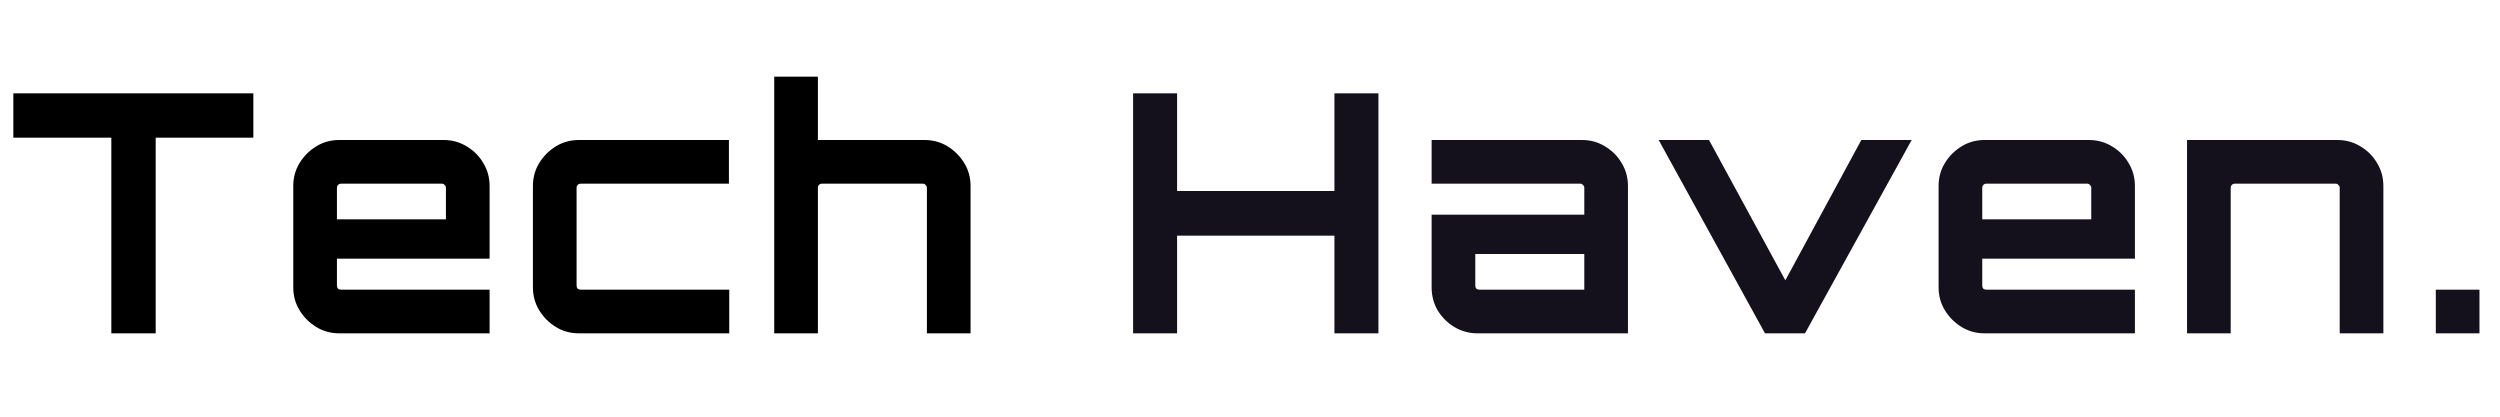
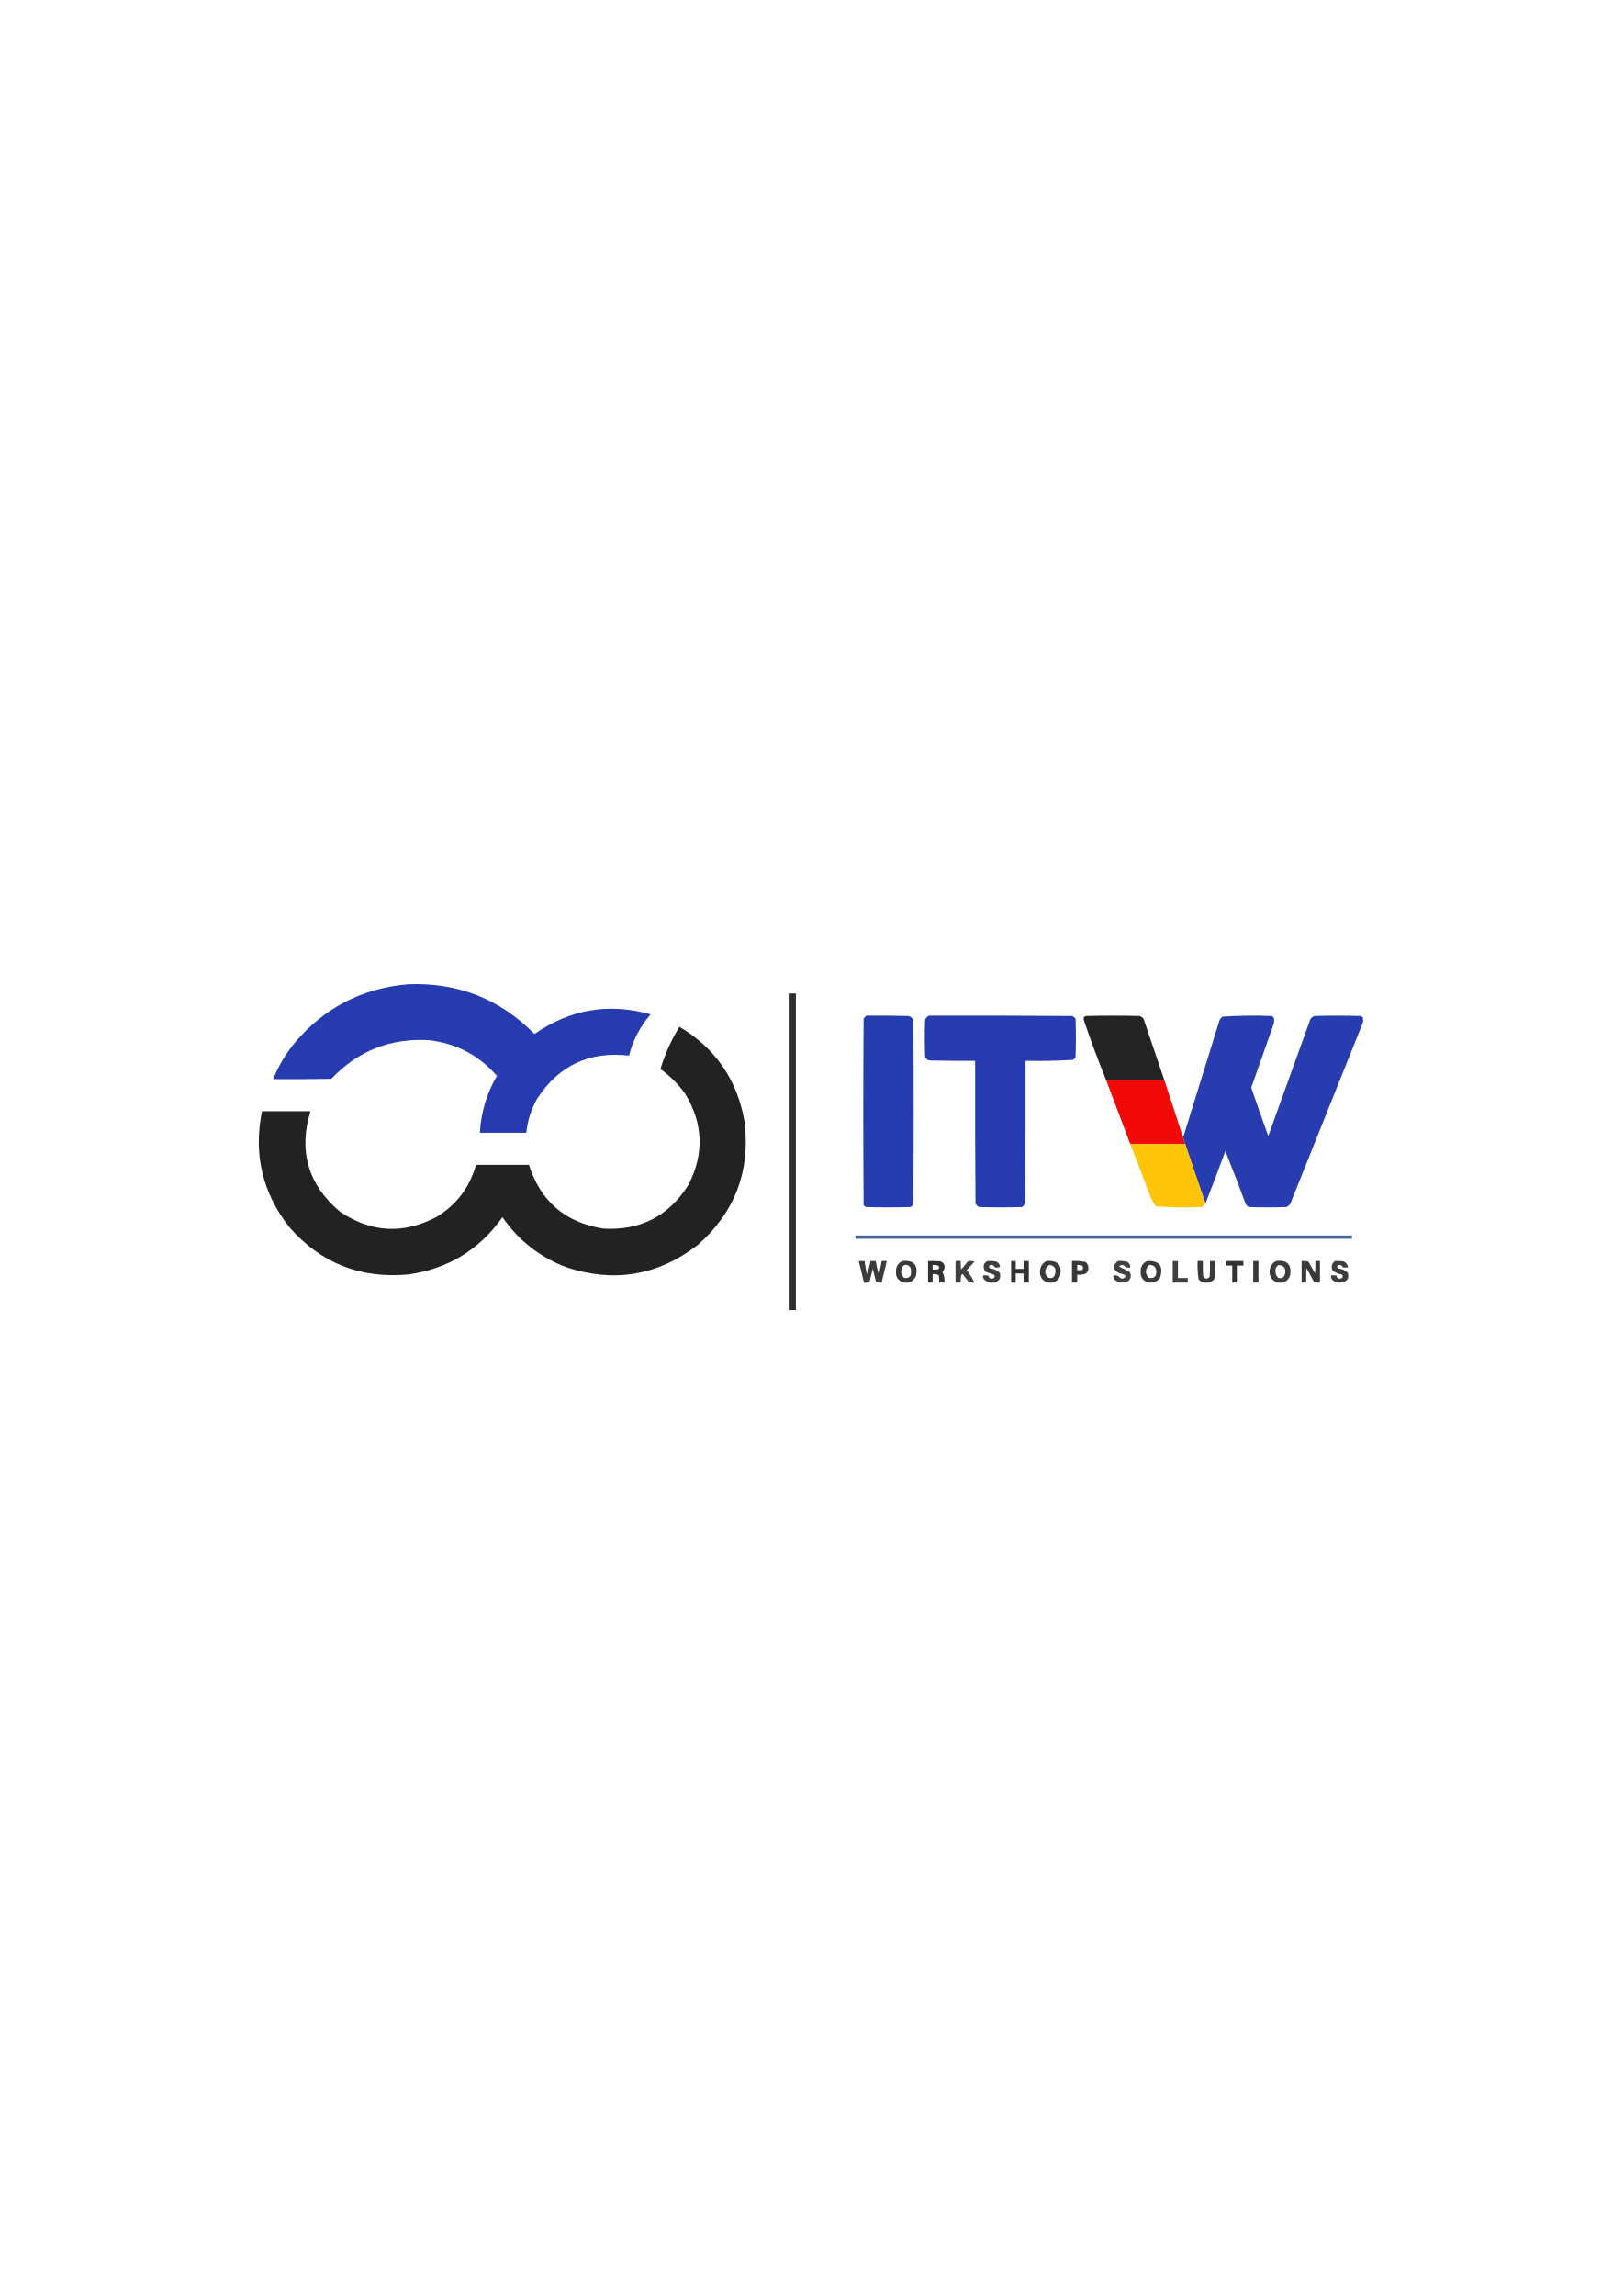
- <svg xmlns="http://www.w3.org/2000/svg" width="180" height="30" viewBox="0 0 180 30" fill="none">
-   <path d="M8.016 24V9.912H0.96V6.72H18.241V9.912H11.209V24H8.016ZM24.427 24C23.819 24 23.267 23.848 22.771 23.544C22.275 23.24 21.875 22.84 21.571 22.344C21.267 21.848 21.115 21.296 21.115 20.688V13.392C21.115 12.784 21.267 12.232 21.571 11.736C21.875 11.24 22.275 10.84 22.771 10.536C23.267 10.232 23.819 10.08 24.427 10.08H31.939C32.547 10.08 33.099 10.232 33.595 10.536C34.107 10.84 34.507 11.24 34.795 11.736C35.099 12.232 35.251 12.784 35.251 13.392V18.624H24.259V20.568C24.259 20.648 24.283 20.72 24.331 20.784C24.395 20.832 24.467 20.856 24.547 20.856H35.251V24H24.427ZM24.259 15.792H32.107V13.512C32.107 13.432 32.075 13.368 32.011 13.32C31.963 13.256 31.899 13.224 31.819 13.224H24.547C24.467 13.224 24.395 13.256 24.331 13.32C24.283 13.368 24.259 13.432 24.259 13.512V15.792ZM41.682 24C41.074 24 40.522 23.848 40.026 23.544C39.53 23.24 39.13 22.84 38.826 22.344C38.522 21.848 38.37 21.296 38.37 20.688V13.392C38.37 12.784 38.522 12.232 38.826 11.736C39.13 11.24 39.53 10.84 40.026 10.536C40.522 10.232 41.074 10.08 41.682 10.08H52.482V13.224H41.802C41.722 13.224 41.65 13.256 41.586 13.32C41.538 13.368 41.514 13.432 41.514 13.512V20.568C41.514 20.648 41.538 20.72 41.586 20.784C41.65 20.832 41.722 20.856 41.802 20.856H52.506V24H41.682ZM55.744 24V5.52H58.888V10.08H66.568C67.176 10.08 67.728 10.232 68.224 10.536C68.72 10.84 69.12 11.24 69.424 11.736C69.728 12.232 69.88 12.784 69.88 13.392V24H66.736V13.512C66.736 13.432 66.704 13.368 66.64 13.32C66.592 13.256 66.528 13.224 66.448 13.224H59.176C59.096 13.224 59.024 13.256 58.96 13.32C58.912 13.368 58.888 13.432 58.888 13.512V24H55.744Z" fill="black" />
-   <path d="M81.583 24V6.72H84.751V13.752H96.079V6.72H99.247V24H96.079V16.968H84.751V24H81.583ZM106.389 24C105.781 24 105.221 23.848 104.709 23.544C104.213 23.24 103.813 22.84 103.509 22.344C103.221 21.848 103.077 21.296 103.077 20.688V15.456H114.069V13.512C114.069 13.432 114.037 13.368 113.973 13.32C113.925 13.256 113.861 13.224 113.781 13.224H103.077V10.08H113.901C114.509 10.08 115.061 10.232 115.557 10.536C116.069 10.84 116.469 11.24 116.757 11.736C117.061 12.232 117.213 12.784 117.213 13.392V24H106.389ZM106.509 20.856H114.069V18.288H106.221V20.568C106.221 20.648 106.245 20.72 106.293 20.784C106.357 20.832 106.429 20.856 106.509 20.856ZM127.08 24L119.424 10.08H123.048L128.544 20.184L134.016 10.08H137.64L129.96 24H127.08ZM142.89 24C142.282 24 141.73 23.848 141.234 23.544C140.738 23.24 140.338 22.84 140.034 22.344C139.73 21.848 139.578 21.296 139.578 20.688V13.392C139.578 12.784 139.73 12.232 140.034 11.736C140.338 11.24 140.738 10.84 141.234 10.536C141.73 10.232 142.282 10.08 142.89 10.08H150.402C151.01 10.08 151.562 10.232 152.058 10.536C152.57 10.84 152.97 11.24 153.258 11.736C153.562 12.232 153.714 12.784 153.714 13.392V18.624H142.722V20.568C142.722 20.648 142.746 20.72 142.794 20.784C142.858 20.832 142.93 20.856 143.01 20.856H153.714V24H142.89ZM142.722 15.792H150.57V13.512C150.57 13.432 150.538 13.368 150.474 13.32C150.426 13.256 150.362 13.224 150.282 13.224H143.01C142.93 13.224 142.858 13.256 142.794 13.32C142.746 13.368 142.722 13.432 142.722 13.512V15.792ZM157.467 24V10.08H168.291C168.899 10.08 169.451 10.232 169.947 10.536C170.459 10.84 170.859 11.24 171.147 11.736C171.451 12.232 171.603 12.784 171.603 13.392V24H168.459V13.512C168.459 13.432 168.427 13.368 168.363 13.32C168.315 13.256 168.251 13.224 168.171 13.224H160.899C160.819 13.224 160.747 13.256 160.683 13.32C160.635 13.368 160.611 13.432 160.611 13.512V24H157.467ZM175.378 24V20.856H178.522V24H175.378Z" fill="#14111C" />
+ <svg xmlns="http://www.w3.org/2000/svg" version="1.1" width="2481px" height="3508px" style="shape-rendering:geometricPrecision; text-rendering:geometricPrecision; image-rendering:optimizeQuality; fill-rule:evenodd; clip-rule:evenodd">
+   <g>
+     <path style="opacity:0.985" fill="#2339af" d="M 623.5,1504.5 C 699.444,1501.41 763.944,1526.75 817,1580.5C 871.346,1542.58 930.513,1532.58 994.5,1550.5C 978.532,1568.76 967.532,1589.76 961.5,1613.5C 900.842,1606.58 854.009,1628.58 821,1679.5C 811.778,1695.67 806.278,1713 804.5,1731.5C 780.833,1731.5 757.167,1731.5 733.5,1731.5C 735.193,1700.39 743.859,1671.39 759.5,1644.5C 732.345,1613.25 698.012,1595.08 656.5,1590C 597.114,1586.38 547.114,1606.05 506.5,1649C 476.835,1649.5 447.169,1649.67 417.5,1649.5C 425.613,1629.55 436.447,1611.22 450,1594.5C 495.258,1540.62 553.091,1510.62 623.5,1504.5 Z" />
+   </g>
+   <g>
+     <path style="opacity:0.93" fill="#211f1e" d="M 1205.5,1518.5 C 1209.17,1518.5 1212.83,1518.5 1216.5,1518.5C 1216.5,1679.83 1216.5,1841.17 1216.5,2002.5C 1212.83,2002.5 1209.17,2002.5 1205.5,2002.5C 1205.5,1841.17 1205.5,1679.83 1205.5,1518.5 Z" />
+   </g>
+   <g>
+     <path style="opacity:0.991" fill="#2339af" d="M 1324.5,1552.5 C 1345.84,1552.33 1367.17,1552.5 1388.5,1553C 1392.11,1553.89 1394.61,1556.06 1396,1559.5C 1396.67,1652.83 1396.67,1746.17 1396,1839.5C 1395.6,1842.23 1394.1,1844.07 1391.5,1845C 1368.83,1845.67 1346.17,1845.67 1323.5,1845C 1321.67,1844.5 1320.5,1843.33 1320,1841.5C 1319.33,1746.83 1319.33,1652.17 1320,1557.5C 1321.02,1555.31 1322.52,1553.65 1324.5,1552.5 Z" />
+   </g>
+   <g>
+     <path style="opacity:0.986" fill="#2339af" d="M 1419.5,1552.5 C 1492.5,1552.33 1565.5,1552.5 1638.5,1553C 1640.94,1553.77 1642.77,1555.27 1644,1557.5C 1644.67,1576.83 1644.67,1596.17 1644,1615.5C 1643.22,1617.29 1642.05,1618.79 1640.5,1620C 1616.23,1621.47 1591.9,1621.97 1567.5,1621.5C 1567.67,1694.17 1567.5,1766.83 1567,1839.5C 1565.88,1841.62 1564.38,1843.46 1562.5,1845C 1540.5,1845.67 1518.5,1845.67 1496.5,1845C 1494,1843.83 1492.17,1842 1491,1839.5C 1490.5,1766.83 1490.33,1694.17 1490.5,1621.5C 1467.5,1621.67 1444.5,1621.5 1421.5,1621C 1417.47,1620.57 1414.97,1618.41 1414,1614.5C 1413.33,1595.83 1413.33,1577.17 1414,1558.5C 1415.36,1555.98 1417.19,1553.98 1419.5,1552.5 Z" />
+   </g>
+   <g>
+     <path style="opacity:0.984" fill="#221f1f" d="M 1779.5,1650.5 C 1749.83,1650.5 1720.17,1650.5 1690.5,1650.5C 1678.3,1620.39 1666.96,1589.89 1656.5,1559C 1655.75,1555.49 1657.08,1553.49 1660.5,1553C 1687.5,1552.33 1714.5,1552.33 1741.5,1553C 1744.2,1553.69 1746.36,1555.19 1748,1557.5C 1758.61,1588.49 1769.11,1619.49 1779.5,1650.5 Z" />
+   </g>
+   <g>
+     <path style="opacity:0.987" fill="#233aae" d="M 1842.5,1839.5 C 1831.99,1809.31 1821.66,1778.98 1811.5,1748.5C 1809.97,1744.56 1808.63,1740.56 1807.5,1736.5C 1808.93,1736.12 1809.76,1735.12 1810,1733.5C 1828,1675.5 1846,1617.5 1864,1559.5C 1865.12,1557.38 1866.62,1555.54 1868.5,1554C 1893.44,1552.36 1918.44,1552.03 1943.5,1553C 1944.93,1553.47 1946.1,1554.3 1947,1555.5C 1947.67,1558.5 1947.67,1561.5 1947,1564.5C 1935.4,1597.13 1923.9,1629.8 1912.5,1662.5C 1920.97,1687.25 1929.64,1711.92 1938.5,1736.5C 1959.99,1676.84 1981.49,1617.18 2003,1557.5C 2004.64,1555.19 2006.8,1553.69 2009.5,1553C 2032.83,1552.33 2056.17,1552.33 2079.5,1553C 2080.93,1553.47 2082.1,1554.3 2083,1555.5C 2083.67,1558.17 2083.67,1560.83 2083,1563.5C 2046,1655.83 2009,1748.17 1972,1840.5C 1970.46,1842.38 1968.62,1843.88 1966.5,1845C 1947.17,1845.67 1927.83,1845.67 1908.5,1845C 1906.67,1843.83 1905.17,1842.33 1904,1840.5C 1894.05,1813.31 1883.72,1786.31 1873,1759.5C 1863.12,1786.31 1852.95,1812.98 1842.5,1839.5 Z" />
+   </g>
+   <g>
+     <path style="opacity:0.986" fill="#211f1e" d="M 1038.5,1569.5 C 1093.75,1602.32 1126.92,1650.65 1138,1714.5C 1147.25,1790.12 1123.41,1852.95 1066.5,1903C 1005.69,1949.86 938.687,1961.19 865.5,1937C 825.055,1921.55 792.555,1896.05 768,1860.5C 732.935,1910.16 685.101,1939.33 624.5,1948C 551.061,1954.98 490.228,1930.81 442,1875.5C 401.008,1823.07 387.174,1764.07 400.5,1698.5C 425.167,1698.5 449.833,1698.5 474.5,1698.5C 455.912,1759.67 470.912,1810.83 519.5,1852C 567.164,1884.3 616.497,1886.96 667.5,1860C 697.956,1841.38 717.956,1814.88 727.5,1780.5C 754.5,1780.5 781.5,1780.5 808.5,1780.5C 826.273,1836.43 864.273,1868.93 922.5,1878C 978.857,1881.07 1022.02,1858.91 1052,1811.5C 1076.7,1763.86 1075.03,1717.19 1047,1671.5C 1036.5,1657 1024,1644.5 1009.5,1634C 1016.35,1611.14 1026.02,1589.64 1038.5,1569.5 Z" />
+   </g>
+   <g>
+     <path style="opacity:0.994" fill="#f20907" d="M 1690.5,1650.5 C 1720.17,1650.5 1749.83,1650.5 1779.5,1650.5C 1789.04,1679.11 1798.37,1707.77 1807.5,1736.5C 1808.63,1740.56 1809.97,1744.56 1811.5,1748.5C 1783.5,1748.5 1755.5,1748.5 1727.5,1748.5C 1715.17,1715.83 1702.83,1683.17 1690.5,1650.5 Z" />
+   </g>
+   <g>
+     <path style="opacity:0.991" fill="#fec403" d="M 1727.5,1748.5 C 1755.5,1748.5 1783.5,1748.5 1811.5,1748.5C 1821.66,1778.98 1831.99,1809.31 1842.5,1839.5C 1841,1841.84 1839,1843.67 1836.5,1845C 1813.08,1845.98 1789.75,1845.65 1766.5,1844C 1763.29,1839.07 1760.45,1833.91 1758,1828.5C 1748.09,1801.7 1737.93,1775.03 1727.5,1748.5 Z" />
+   </g>
+   <g>
+     <path style="opacity:0.849" fill="#1d4481" d="M 1307.5,1888.5 C 1560.5,1888.5 1813.5,1888.5 2066.5,1888.5C 2066.5,1890.17 2066.5,1891.83 2066.5,1893.5C 1813.5,1893.5 1560.5,1893.5 1307.5,1893.5C 1307.5,1891.83 1307.5,1890.17 1307.5,1888.5 Z" />
+   </g>
+   <g>
+     <path style="opacity:0.871" fill="#211f1e" d="M 1312.5,1927.5 C 1315.5,1927.5 1318.5,1927.5 1321.5,1927.5C 1322.34,1934.21 1323.51,1940.88 1325,1947.5C 1327.45,1941.05 1329.28,1934.38 1330.5,1927.5C 1333.17,1927.5 1335.83,1927.5 1338.5,1927.5C 1339.68,1934.22 1341.18,1940.89 1343,1947.5C 1345.13,1940.98 1346.63,1934.31 1347.5,1927.5C 1350.17,1927.5 1352.83,1927.5 1355.5,1927.5C 1352.83,1938.51 1350.16,1949.51 1347.5,1960.5C 1344.55,1960.78 1341.72,1960.44 1339,1959.5C 1337.33,1952.83 1335.67,1946.17 1334,1939.5C 1332.33,1946.17 1330.67,1952.83 1329,1959.5C 1326.28,1960.44 1323.45,1960.78 1320.5,1960.5C 1317.99,1949.46 1315.32,1938.46 1312.5,1927.5 Z" />
+   </g>
+   <g>
+     <path style="opacity:0.883" fill="#211f1e" d="M 1379.5,1927.5 C 1396.74,1925.91 1403.58,1933.58 1400,1950.5C 1395.18,1960.15 1387.68,1962.99 1377.5,1959C 1371.7,1955.73 1369.03,1950.73 1369.5,1944C 1369.18,1936.13 1372.51,1930.63 1379.5,1927.5 Z M 1382.5,1933.5 C 1386.89,1932.94 1390.06,1934.61 1392,1938.5C 1392.67,1942.17 1392.67,1945.83 1392,1949.5C 1389.44,1953.21 1385.94,1954.38 1381.5,1953C 1377.87,1949.21 1376.71,1944.71 1378,1939.5C 1378.8,1936.85 1380.3,1934.85 1382.5,1933.5 Z" />
+   </g>
+   <g>
+     <path style="opacity:0.909" fill="#211f1e" d="M 1418.5,1927.5 C 1424.84,1927.33 1431.18,1927.5 1437.5,1928C 1443.09,1930.4 1444.93,1934.57 1443,1940.5C 1442.53,1941.93 1441.7,1943.1 1440.5,1944C 1443.04,1949.17 1444.04,1954.67 1443.5,1960.5C 1440.83,1960.5 1438.17,1960.5 1435.5,1960.5C 1435.67,1956.82 1435.5,1953.15 1435,1949.5C 1432.17,1947.66 1429.01,1946.99 1425.5,1947.5C 1425.5,1951.83 1425.5,1956.17 1425.5,1960.5C 1423.17,1960.5 1420.83,1960.5 1418.5,1960.5C 1418.5,1949.5 1418.5,1938.5 1418.5,1927.5 Z M 1425.5,1933.5 C 1427.86,1933.34 1430.19,1933.5 1432.5,1934C 1435.47,1935.22 1436.14,1937.22 1434.5,1940C 1431.52,1940.5 1428.52,1940.66 1425.5,1940.5C 1425.5,1938.17 1425.5,1935.83 1425.5,1933.5 Z" />
+   </g>
+   <g>
+     <path style="opacity:0.845" fill="#211f1e" d="M 1460.5,1927.5 C 1463.17,1927.5 1465.83,1927.5 1468.5,1927.5C 1468.33,1931.85 1468.5,1936.18 1469,1940.5C 1472.5,1936.33 1476,1932.17 1479.5,1928C 1482.88,1927.18 1486.22,1927.34 1489.5,1928.5C 1485.5,1932.83 1481.5,1937.17 1477.5,1941.5C 1482.29,1947.43 1486.29,1953.76 1489.5,1960.5C 1486.43,1960.82 1483.43,1960.48 1480.5,1959.5C 1477.49,1955.46 1474.49,1951.46 1471.5,1947.5C 1470.83,1947.83 1470.17,1948.17 1469.5,1948.5C 1468.51,1952.45 1468.18,1956.45 1468.5,1960.5C 1465.83,1960.5 1463.17,1960.5 1460.5,1960.5C 1460.5,1949.5 1460.5,1938.5 1460.5,1927.5 Z" />
+   </g>
+   <g>
+     <path style="opacity:0.865" fill="#211f1e" d="M 1509.5,1927.5 C 1513.51,1927.33 1517.51,1927.5 1521.5,1928C 1525.59,1929.33 1527.92,1932.16 1528.5,1936.5C 1525.89,1937.65 1523.23,1937.82 1520.5,1937C 1518.82,1933.7 1516.15,1932.7 1512.5,1934C 1510.99,1936.45 1511.65,1938.12 1514.5,1939C 1519.8,1939.65 1524.3,1941.81 1528,1945.5C 1530.22,1952.44 1528.05,1957.27 1521.5,1960C 1514.72,1961.7 1508.88,1960.2 1504,1955.5C 1502.87,1953.65 1502.37,1951.65 1502.5,1949.5C 1505.17,1949.5 1507.83,1949.5 1510.5,1949.5C 1511.38,1953.78 1514.05,1955.28 1518.5,1954C 1521.03,1952.08 1521.03,1950.08 1518.5,1948C 1514.39,1946.97 1510.39,1945.64 1506.5,1944C 1503.68,1940.66 1502.85,1936.83 1504,1932.5C 1505.35,1930.25 1507.18,1928.58 1509.5,1927.5 Z" />
+   </g>
+   <g>
+     <path style="opacity:0.912" fill="#211f1e" d="M 1545.5,1927.5 C 1547.83,1927.5 1550.17,1927.5 1552.5,1927.5C 1552.5,1931.5 1552.5,1935.5 1552.5,1939.5C 1556.5,1939.5 1560.5,1939.5 1564.5,1939.5C 1564.5,1935.5 1564.5,1931.5 1564.5,1927.5C 1567.17,1927.5 1569.83,1927.5 1572.5,1927.5C 1572.5,1938.5 1572.5,1949.5 1572.5,1960.5C 1569.83,1960.5 1567.17,1960.5 1564.5,1960.5C 1564.5,1955.83 1564.5,1951.17 1564.5,1946.5C 1560.5,1946.5 1556.5,1946.5 1552.5,1946.5C 1552.5,1951.17 1552.5,1955.83 1552.5,1960.5C 1550.17,1960.5 1547.83,1960.5 1545.5,1960.5C 1545.5,1949.5 1545.5,1938.5 1545.5,1927.5 Z" />
+   </g>
+   <g>
+     <path style="opacity:0.878" fill="#211f1e" d="M 1599.5,1927.5 C 1617.24,1926.08 1624.08,1934.08 1620,1951.5C 1615.34,1959.84 1608.34,1962.5 1599,1959.5C 1592.69,1956.39 1589.52,1951.22 1589.5,1944C 1589.69,1936.44 1593.02,1930.94 1599.5,1927.5 Z M 1603.5,1933.5 C 1611.42,1934.26 1614.59,1938.6 1613,1946.5C 1611.26,1953.53 1607.09,1955.36 1600.5,1952C 1595.85,1944.76 1596.85,1938.59 1603.5,1933.5 Z" />
+   </g>
+   <g>
+     <path style="opacity:0.889" fill="#211f1e" d="M 1638.5,1927.5 C 1645.59,1927.12 1652.59,1927.62 1659.5,1929C 1663.26,1932.74 1664.43,1937.24 1663,1942.5C 1661.52,1945.66 1659.02,1947.5 1655.5,1948C 1652.52,1948.5 1649.52,1948.66 1646.5,1948.5C 1646.5,1952.5 1646.5,1956.5 1646.5,1960.5C 1643.83,1960.5 1641.17,1960.5 1638.5,1960.5C 1638.5,1949.5 1638.5,1938.5 1638.5,1927.5 Z M 1646.5,1933.5 C 1649.27,1933.42 1651.94,1933.92 1654.5,1935C 1655.83,1937 1655.83,1939 1654.5,1941C 1651.85,1941.5 1649.19,1941.66 1646.5,1941.5C 1646.5,1938.83 1646.5,1936.17 1646.5,1933.5 Z" />
+   </g>
+   <g>
+     <path style="opacity:0.848" fill="#211f1e" d="M 1708.5,1927.5 C 1713.63,1927.11 1718.63,1927.61 1723.5,1929C 1726.32,1931.14 1727.65,1933.97 1727.5,1937.5C 1723.41,1938.15 1720.08,1936.99 1717.5,1934C 1714.65,1933.06 1712.31,1933.73 1710.5,1936C 1716.06,1938.64 1721.56,1941.47 1727,1944.5C 1729.7,1950.31 1728.53,1955.14 1723.5,1959C 1715.87,1961.89 1709.04,1960.72 1703,1955.5C 1702.19,1953.56 1701.69,1951.56 1701.5,1949.5C 1704.25,1949.19 1706.91,1949.52 1709.5,1950.5C 1713.12,1955.51 1716.79,1955.68 1720.5,1951C 1720.36,1950.23 1720.02,1949.56 1719.5,1949C 1716.64,1947.6 1713.64,1946.6 1710.5,1946C 1700.7,1940.7 1700.03,1934.53 1708.5,1927.5 Z" />
+   </g>
+   <g>
+     <path style="opacity:0.882" fill="#211f1e" d="M 1753.5,1927.5 C 1772.3,1926.72 1778.8,1935.39 1773,1953.5C 1767.21,1960.5 1760.05,1962.34 1751.5,1959C 1745.7,1955.73 1743.03,1950.73 1743.5,1944C 1743.18,1936.13 1746.51,1930.63 1753.5,1927.5 Z M 1756.5,1933.5 C 1763.29,1933.29 1766.96,1936.62 1767.5,1943.5C 1767.43,1951.7 1763.43,1954.86 1755.5,1953C 1749.94,1946.06 1750.27,1939.56 1756.5,1933.5 Z" />
+   </g>
+   <g>
+     <path style="opacity:0.857" fill="#211f1e" d="M 1792.5,1927.5 C 1795.17,1927.5 1797.83,1927.5 1800.5,1927.5C 1800.5,1936.17 1800.5,1944.83 1800.5,1953.5C 1805.5,1953.5 1810.5,1953.5 1815.5,1953.5C 1815.5,1955.83 1815.5,1958.17 1815.5,1960.5C 1807.83,1960.5 1800.17,1960.5 1792.5,1960.5C 1792.5,1949.5 1792.5,1938.5 1792.5,1927.5 Z" />
+   </g>
+   <g>
+     <path style="opacity:0.879" fill="#211f1e" d="M 1830.5,1927.5 C 1833.17,1927.5 1835.83,1927.5 1838.5,1927.5C 1838.33,1935.17 1838.5,1942.84 1839,1950.5C 1841.84,1955.33 1845.17,1955.66 1849,1951.5C 1849.5,1943.51 1849.67,1935.51 1849.5,1927.5C 1852.17,1927.5 1854.83,1927.5 1857.5,1927.5C 1857.92,1936.91 1857.42,1946.25 1856,1955.5C 1851.08,1960.2 1845.24,1961.7 1838.5,1960C 1835.9,1959.12 1833.73,1957.62 1832,1955.5C 1830.58,1946.25 1830.08,1936.91 1830.5,1927.5 Z" />
+   </g>
+   <g>
+     <path style="opacity:0.915" fill="#211f1e" d="M 1873.5,1927.5 C 1882.5,1927.5 1891.5,1927.5 1900.5,1927.5C 1900.5,1929.83 1900.5,1932.17 1900.5,1934.5C 1897.17,1934.5 1893.83,1934.5 1890.5,1934.5C 1890.5,1943.17 1890.5,1951.83 1890.5,1960.5C 1888.17,1960.5 1885.83,1960.5 1883.5,1960.5C 1883.5,1951.83 1883.5,1943.17 1883.5,1934.5C 1880.17,1934.5 1876.83,1934.5 1873.5,1934.5C 1873.5,1932.17 1873.5,1929.83 1873.5,1927.5 Z" />
+   </g>
+   <g>
+     <path style="opacity:0.879" fill="#211f1e" d="M 1915.5,1927.5 C 1918.17,1927.5 1920.83,1927.5 1923.5,1927.5C 1923.5,1938.5 1923.5,1949.5 1923.5,1960.5C 1920.83,1960.5 1918.17,1960.5 1915.5,1960.5C 1915.5,1949.5 1915.5,1938.5 1915.5,1927.5 Z" />
+   </g>
+   <g>
+     <path style="opacity:0.873" fill="#211f1e" d="M 1950.5,1927.5 C 1967.24,1925.41 1974.41,1932.74 1972,1949.5C 1968.34,1958.85 1961.5,1962.35 1951.5,1960C 1944.16,1957.13 1940.5,1951.63 1940.5,1943.5C 1940.84,1936.13 1944.17,1930.8 1950.5,1927.5 Z M 1954.5,1933.5 C 1962.8,1934.4 1965.97,1939.06 1964,1947.5C 1962.54,1953.06 1959.04,1954.89 1953.5,1953C 1949.7,1948.91 1948.53,1944.08 1950,1938.5C 1951.02,1936.31 1952.52,1934.65 1954.5,1933.5 Z" />
+   </g>
+   <g>
+     <path style="opacity:0.884" fill="#211f1e" d="M 1989.5,1927.5 C 1992.85,1927.33 1996.18,1927.5 1999.5,1928C 2003.13,1934.09 2006.63,1940.25 2010,1946.5C 2010.5,1940.18 2010.67,1933.84 2010.5,1927.5C 2012.83,1927.5 2015.17,1927.5 2017.5,1927.5C 2017.5,1938.5 2017.5,1949.5 2017.5,1960.5C 2014.43,1960.82 2011.43,1960.48 2008.5,1959.5C 2004.67,1952.5 2000.83,1945.5 1997,1938.5C 1996.5,1945.83 1996.33,1953.16 1996.5,1960.5C 1994.17,1960.5 1991.83,1960.5 1989.5,1960.5C 1989.5,1949.5 1989.5,1938.5 1989.5,1927.5 Z" />
+   </g>
+   <g>
+     <path style="opacity:0.865" fill="#211f1e" d="M 2040.5,1927.5 C 2044.85,1927.33 2049.18,1927.5 2053.5,1928C 2057.33,1929.83 2059.67,1932.83 2060.5,1937C 2057.83,1937.67 2055.17,1937.67 2052.5,1937C 2050.82,1933.7 2048.15,1932.7 2044.5,1934C 2042.99,1936.45 2043.65,1938.12 2046.5,1939C 2051.8,1939.65 2056.3,1941.81 2060,1945.5C 2062.34,1953 2059.84,1957.83 2052.5,1960C 2046.52,1961.38 2041.19,1960.21 2036.5,1956.5C 2034.83,1954.49 2034.16,1952.16 2034.5,1949.5C 2037.17,1949.5 2039.83,1949.5 2042.5,1949.5C 2043.38,1953.78 2046.05,1955.28 2050.5,1954C 2053.03,1952.08 2053.03,1950.08 2050.5,1948C 2045.56,1947.13 2041.06,1945.3 2037,1942.5C 2034.21,1936.41 2035.37,1931.41 2040.5,1927.5 Z" />
+   </g>
</svg>
